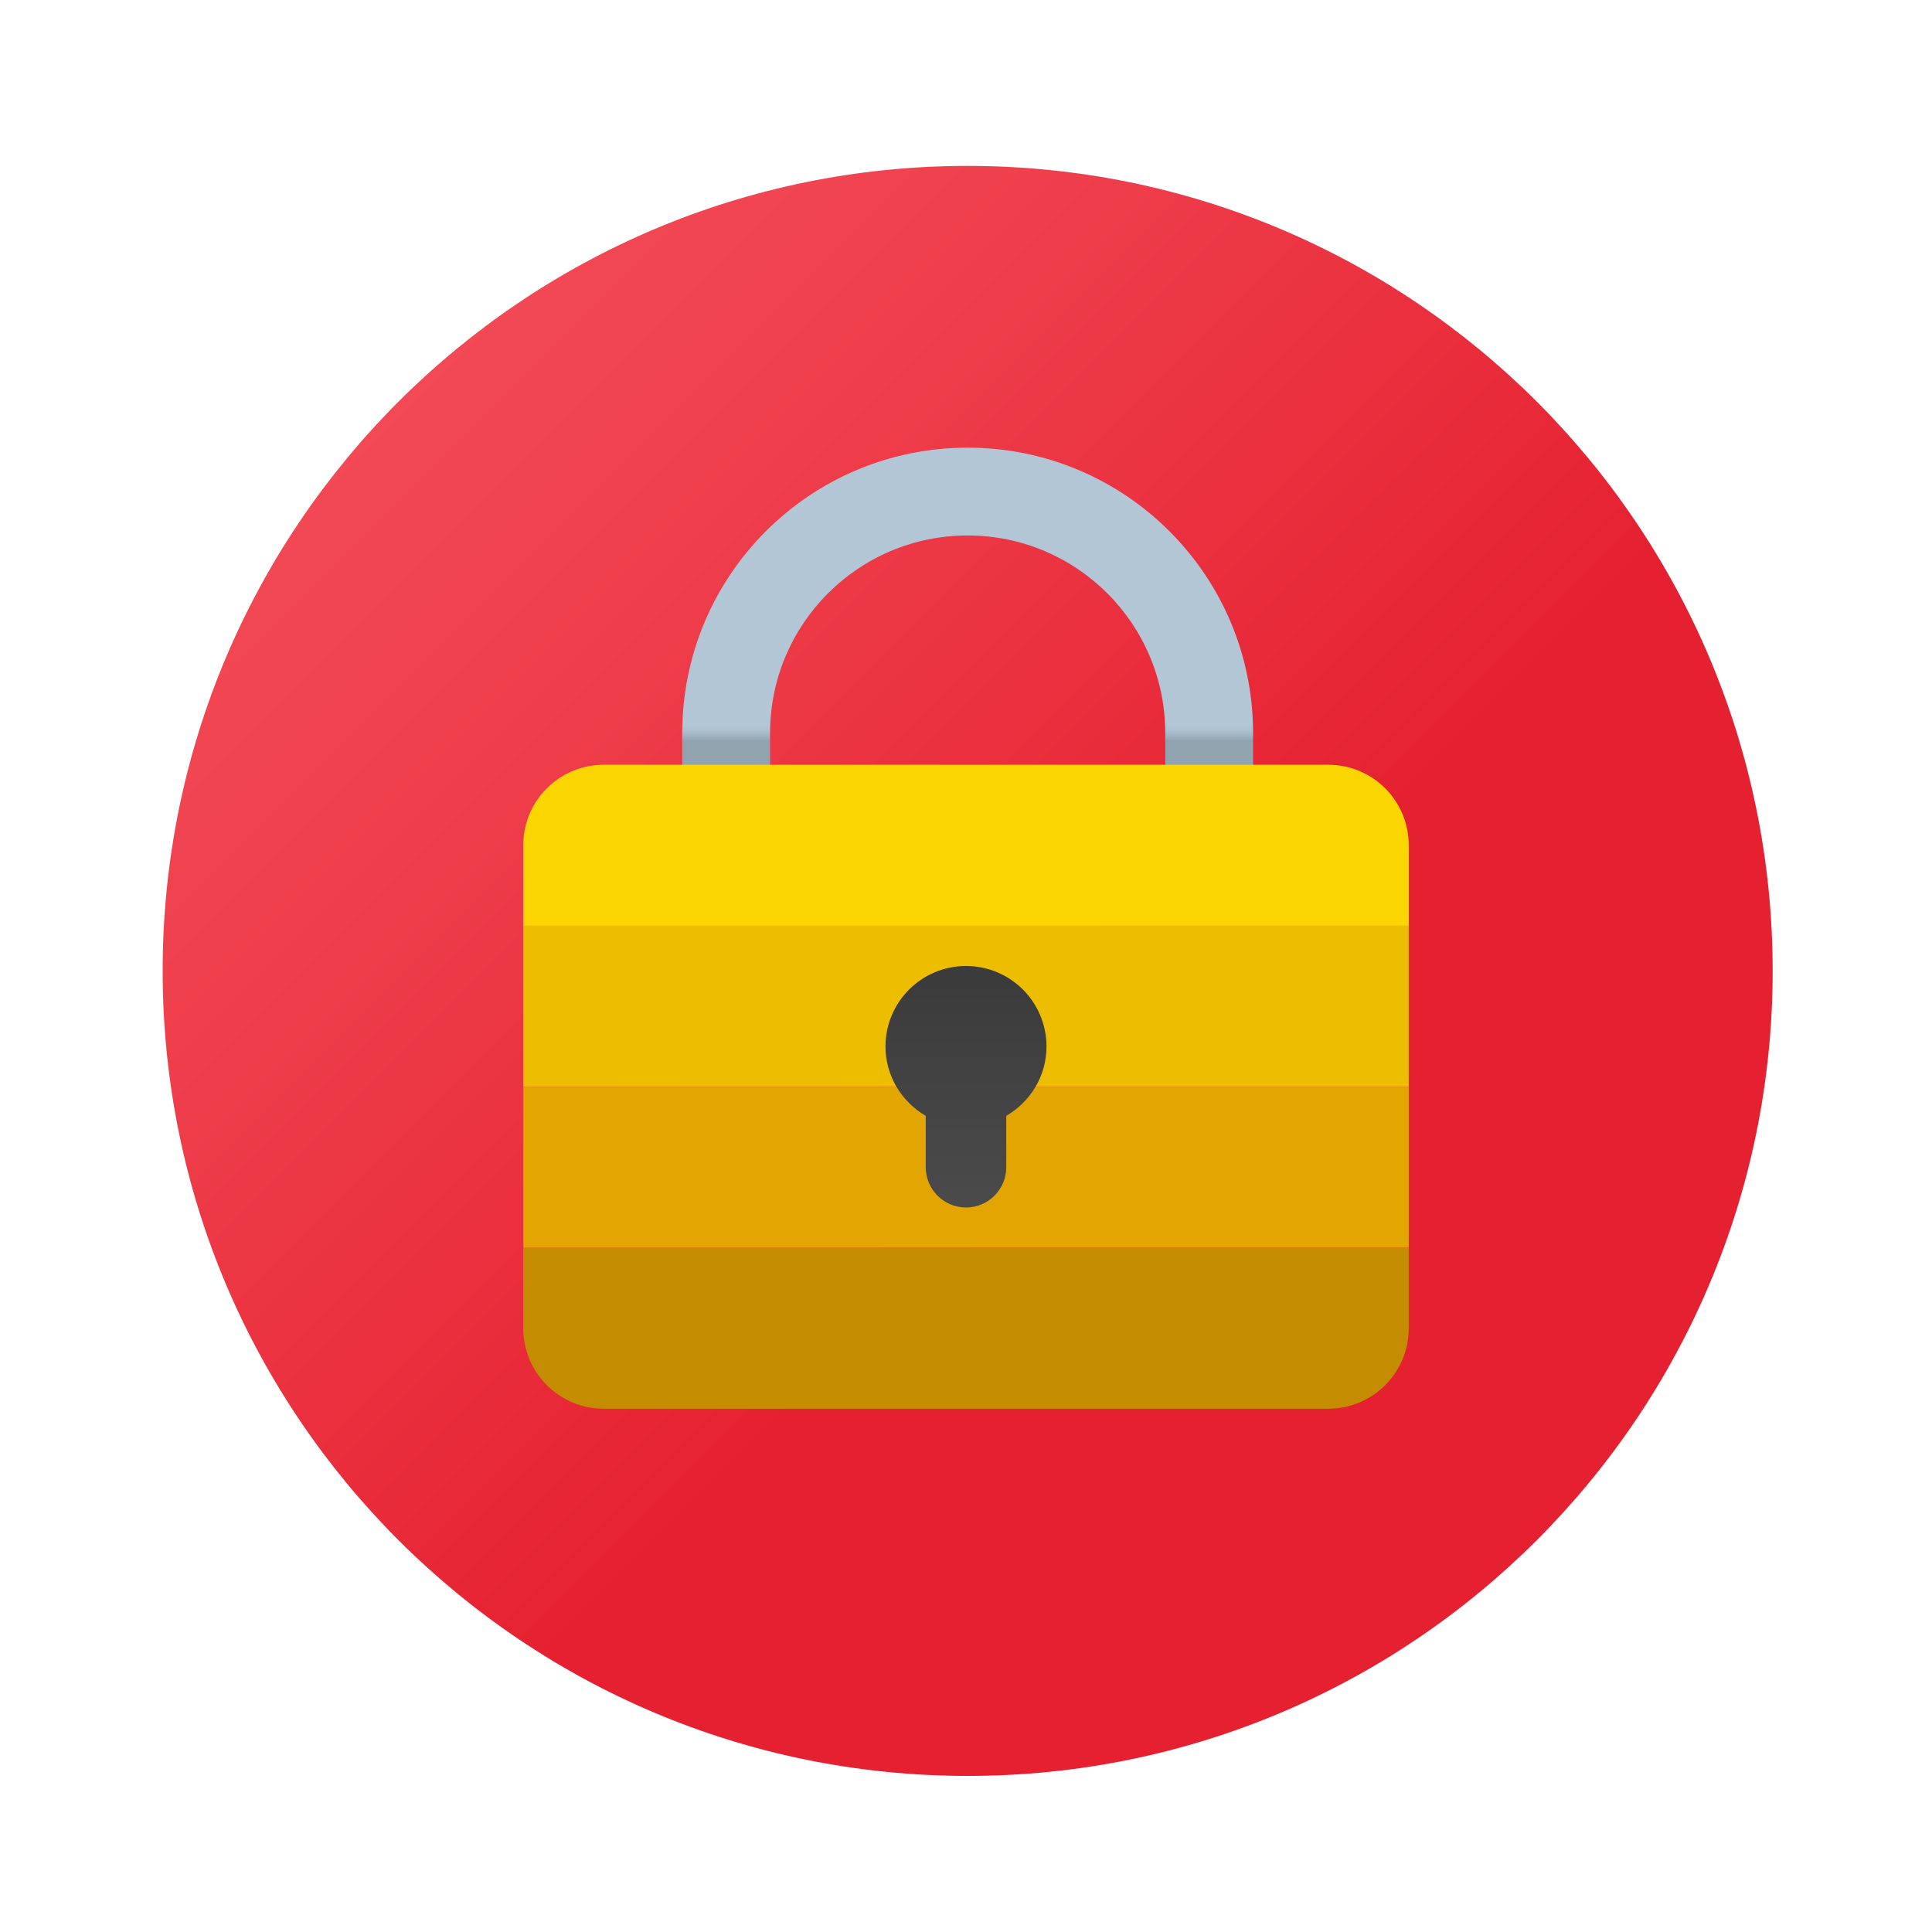
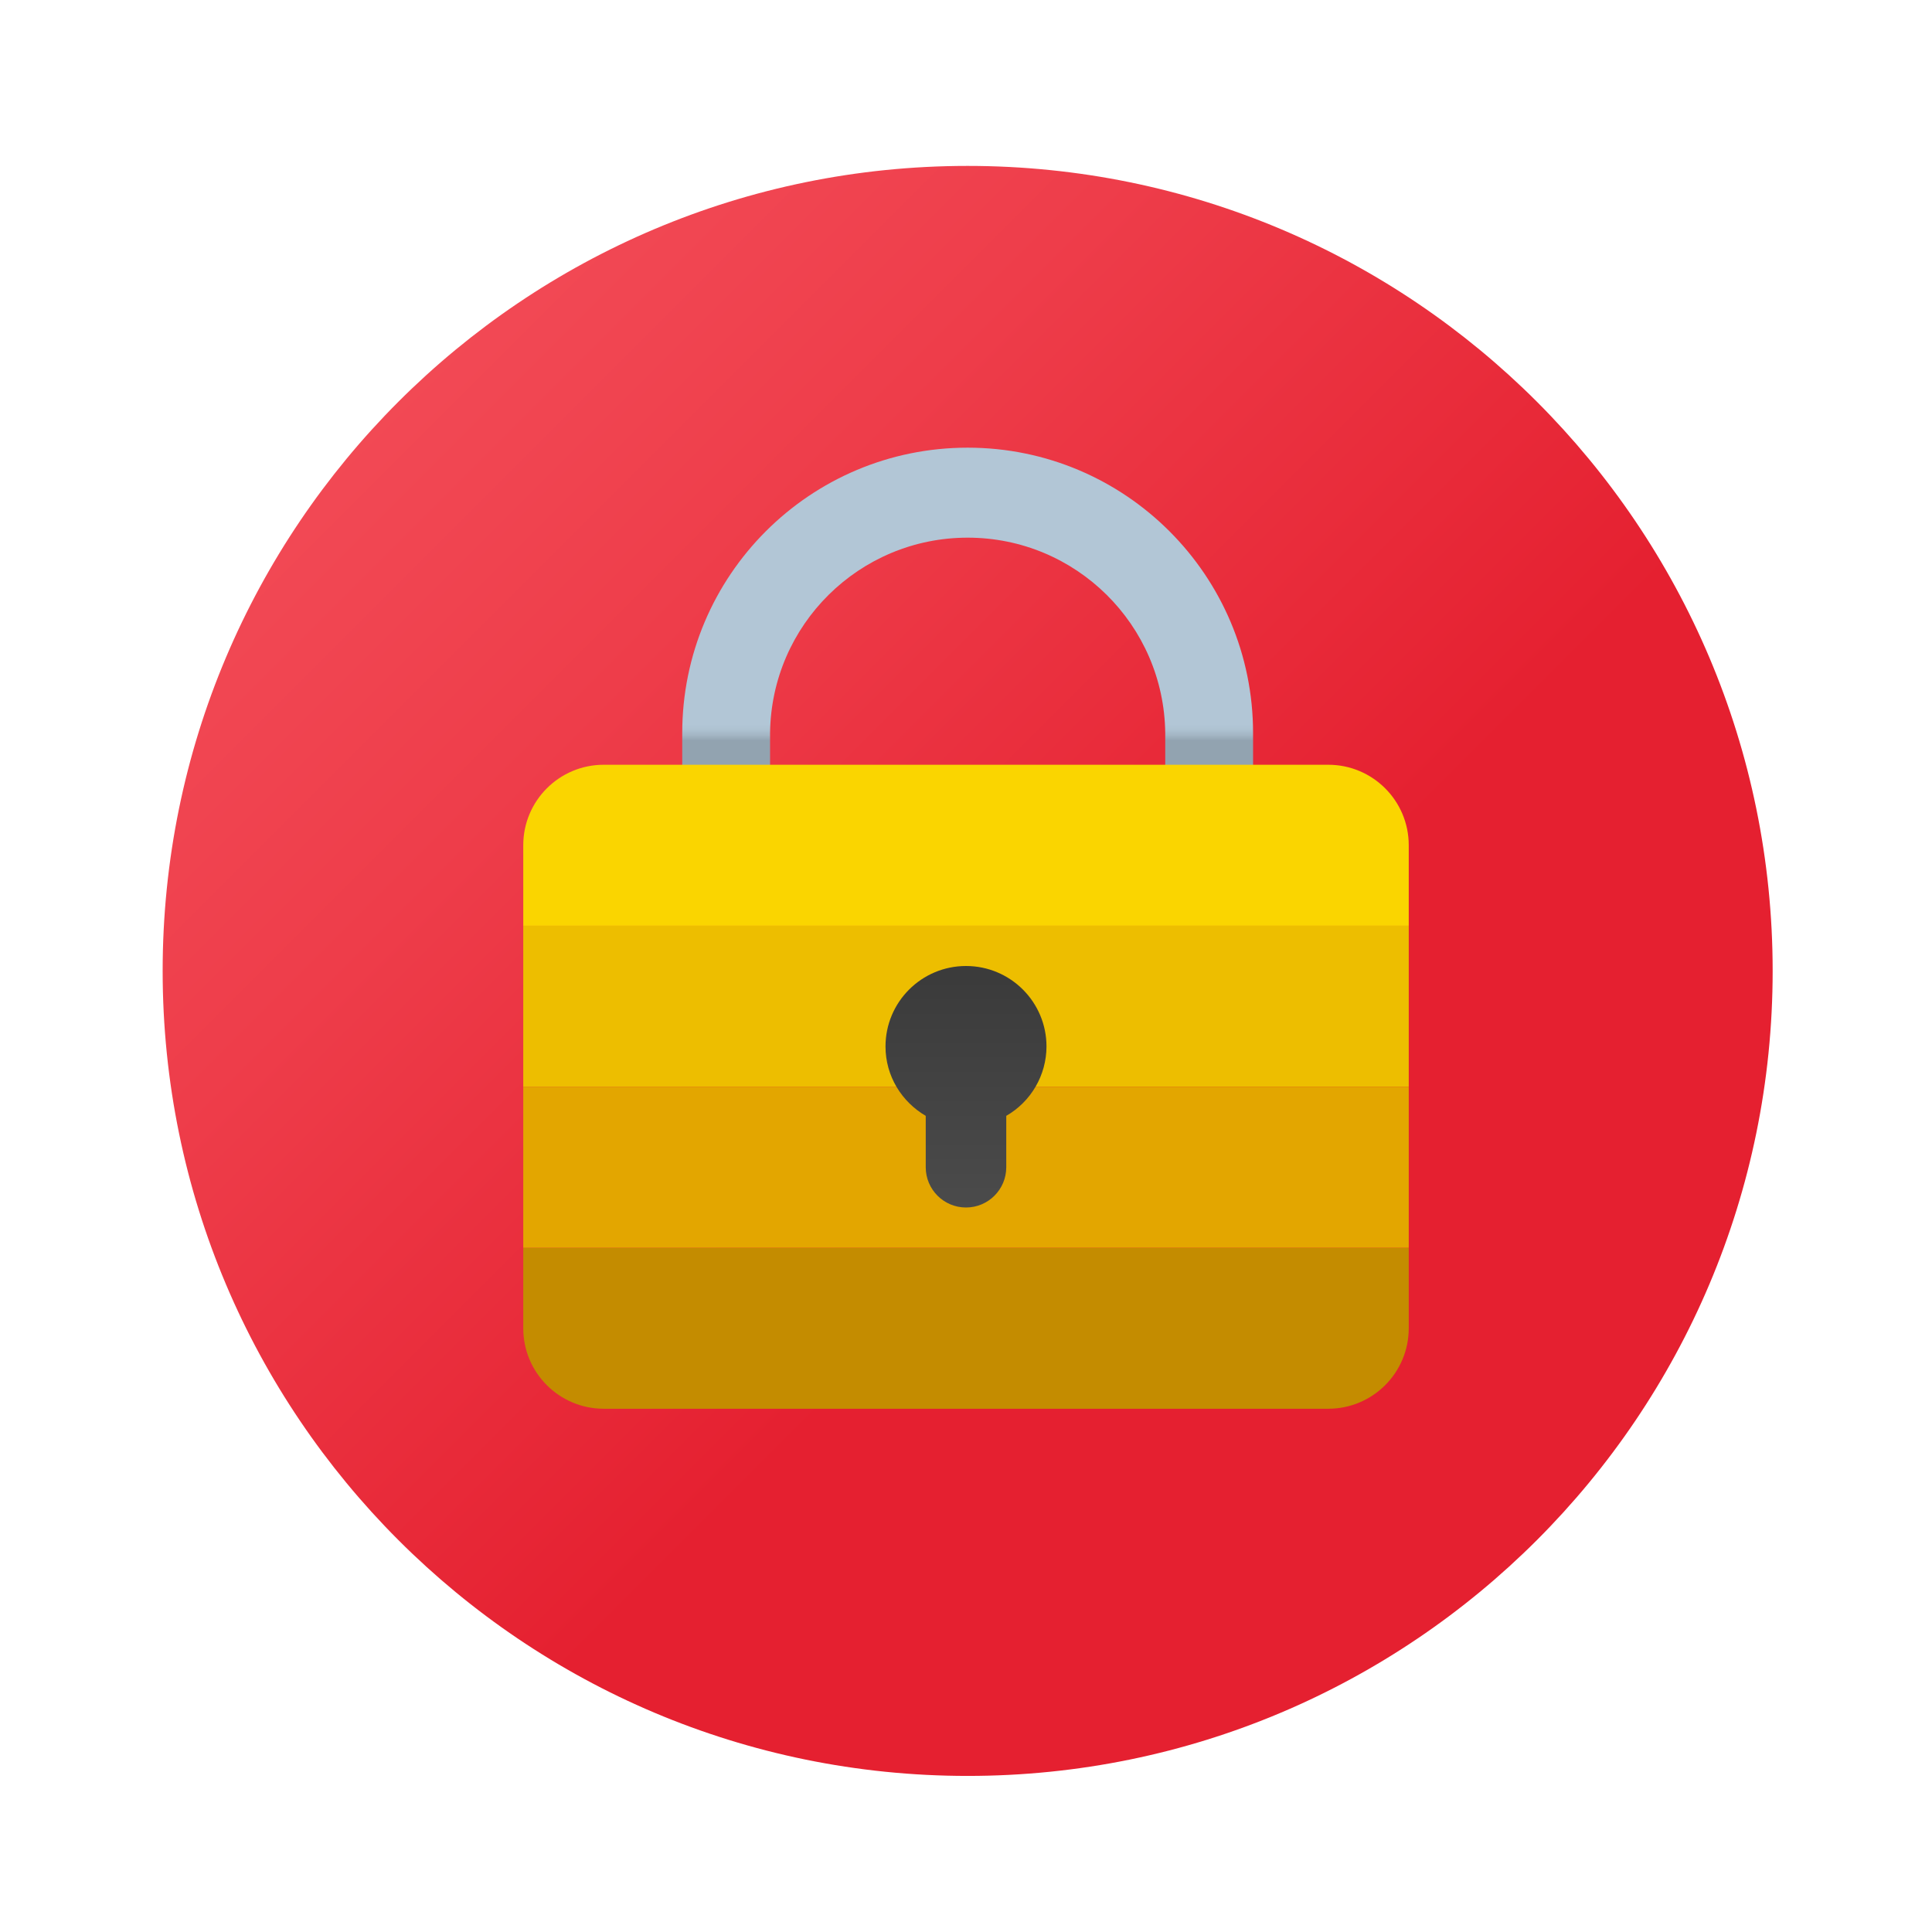
- <svg xmlns="http://www.w3.org/2000/svg" width="80" height="80" viewBox="0 0 80 80" fill="none">
-   <g id="Coloured Icons/Private">
-     <path id="Vector" d="M73.402 40.203C73.402 58.612 58.477 73.537 40.068 73.537C21.66 73.537 6.735 58.612 6.735 40.203C6.735 21.795 21.66 6.87 40.068 6.87C58.477 6.87 73.402 21.795 73.402 40.203Z" fill="url(#paint0_linear_8435_162130)" />
-     <path id="Vector_2" d="M28.25 30.355V33.082H31.887V30.355C31.887 25.837 35.55 22.173 40.068 22.173C44.587 22.173 48.25 25.837 48.25 30.355V33.082H51.887V30.355C51.887 23.828 46.595 18.537 40.068 18.537C33.542 18.537 28.25 23.828 28.25 30.355Z" fill="url(#paint1_linear_8435_162130)" />
-     <path id="Vector_3" d="M55 58.333H25C23.158 58.333 21.667 56.842 21.667 55V51.667H58.333V55C58.333 56.842 56.842 58.333 55 58.333Z" fill="#C48C00" />
-     <path id="Vector_4" d="M58.333 38.333H21.667V45H58.333V38.333Z" fill="#EDBE00" />
-     <path id="Vector_5" d="M58.333 45H21.667V51.667H58.333V45Z" fill="#E3A600" />
-     <path id="Vector_6" d="M58.333 38.333H21.667V35C21.667 33.158 23.158 31.667 25 31.667H55C56.842 31.667 58.333 33.158 58.333 35V38.333Z" fill="#FAD500" />
-     <path id="Vector_7" d="M43.333 43.333C43.333 41.492 41.842 40 40 40C38.158 40 36.667 41.492 36.667 43.333C36.667 44.563 37.342 45.627 38.333 46.205V48.333C38.333 49.253 39.08 50 40 50C40.92 50 41.667 49.253 41.667 48.333V46.205C42.658 45.627 43.333 44.563 43.333 43.333Z" fill="url(#paint2_linear_8435_162130)" />
-   </g>
+ <svg xmlns="http://www.w3.org/2000/svg" width="80" height="80" fill="none" viewBox="0 0 80 80">
+   <path fill="url(#a)" d="M73.402 40.203c0 18.409-14.925 33.334-33.334 33.334-18.408 0-33.333-14.925-33.333-33.334C6.735 21.795 21.66 6.87 40.068 6.87c18.409 0 33.334 14.925 33.334 33.333Z" />
+   <path fill="url(#b)" d="M28.25 30.355v2.727h3.637v-2.727a8.182 8.182 0 0 1 16.363 0v2.727h3.637v-2.727c0-6.527-5.292-11.818-11.819-11.818-6.526 0-11.818 5.291-11.818 11.818Z" />
+   <path fill="#C48C00" d="M55 58.333H25A3.332 3.332 0 0 1 21.667 55v-3.333h36.666V55A3.332 3.332 0 0 1 55 58.333Z" />
+   <path fill="#EDBE00" d="M58.333 38.333H21.667V45h36.666v-6.667Z" />
+   <path fill="#E3A600" d="M58.333 45H21.667v6.667h36.666V45Z" />
+   <path fill="#FAD500" d="M58.333 38.333H21.667V35A3.332 3.332 0 0 1 25 31.667h30A3.332 3.332 0 0 1 58.333 35v3.333Z" />
+   <path fill="url(#c)" d="M43.333 43.333a3.332 3.332 0 1 0-6.666 0c0 1.23.675 2.294 1.666 2.872v2.128a1.667 1.667 0 0 0 3.334 0v-2.128a3.323 3.323 0 0 0 1.666-2.872Z" />
  <defs>
-     <linearGradient id="paint0_linear_8435_162130" x1="11.181" y1="11.316" x2="46.309" y2="46.444" gradientUnits="userSpaceOnUse">
+     <linearGradient id="a" x1="11.181" x2="46.309" y1="11.316" y2="46.444" gradientUnits="userSpaceOnUse">
      <stop stop-color="#F44F5A" />
-       <stop offset="0.443" stop-color="#EE3D4A" />
+       <stop offset=".443" stop-color="#EE3D4A" />
      <stop offset="1" stop-color="#E52030" />
    </linearGradient>
-     <linearGradient id="paint1_linear_8435_162130" x1="40.068" y1="30.668" x2="40.068" y2="16.175" gradientUnits="userSpaceOnUse">
+     <linearGradient id="b" x1="40.068" x2="40.068" y1="30.668" y2="16.175" gradientUnits="userSpaceOnUse">
      <stop stop-color="#92A3B0" />
-       <stop offset="0.015" stop-color="#A3B5C4" />
-       <stop offset="0.032" stop-color="#AEC2D1" />
-       <stop offset="0.046" stop-color="#B2C6D6" />
+       <stop offset=".015" stop-color="#A3B5C4" />
+       <stop offset=".032" stop-color="#AEC2D1" />
+       <stop offset=".046" stop-color="#B2C6D6" />
    </linearGradient>
-     <linearGradient id="paint2_linear_8435_162130" x1="40" y1="50.097" x2="40" y2="40.485" gradientUnits="userSpaceOnUse">
+     <linearGradient id="c" x1="40" x2="40" y1="50.097" y2="40.485" gradientUnits="userSpaceOnUse">
      <stop stop-color="#4B4B4B" />
      <stop offset="1" stop-color="#3B3B3B" />
    </linearGradient>
  </defs>
</svg>
